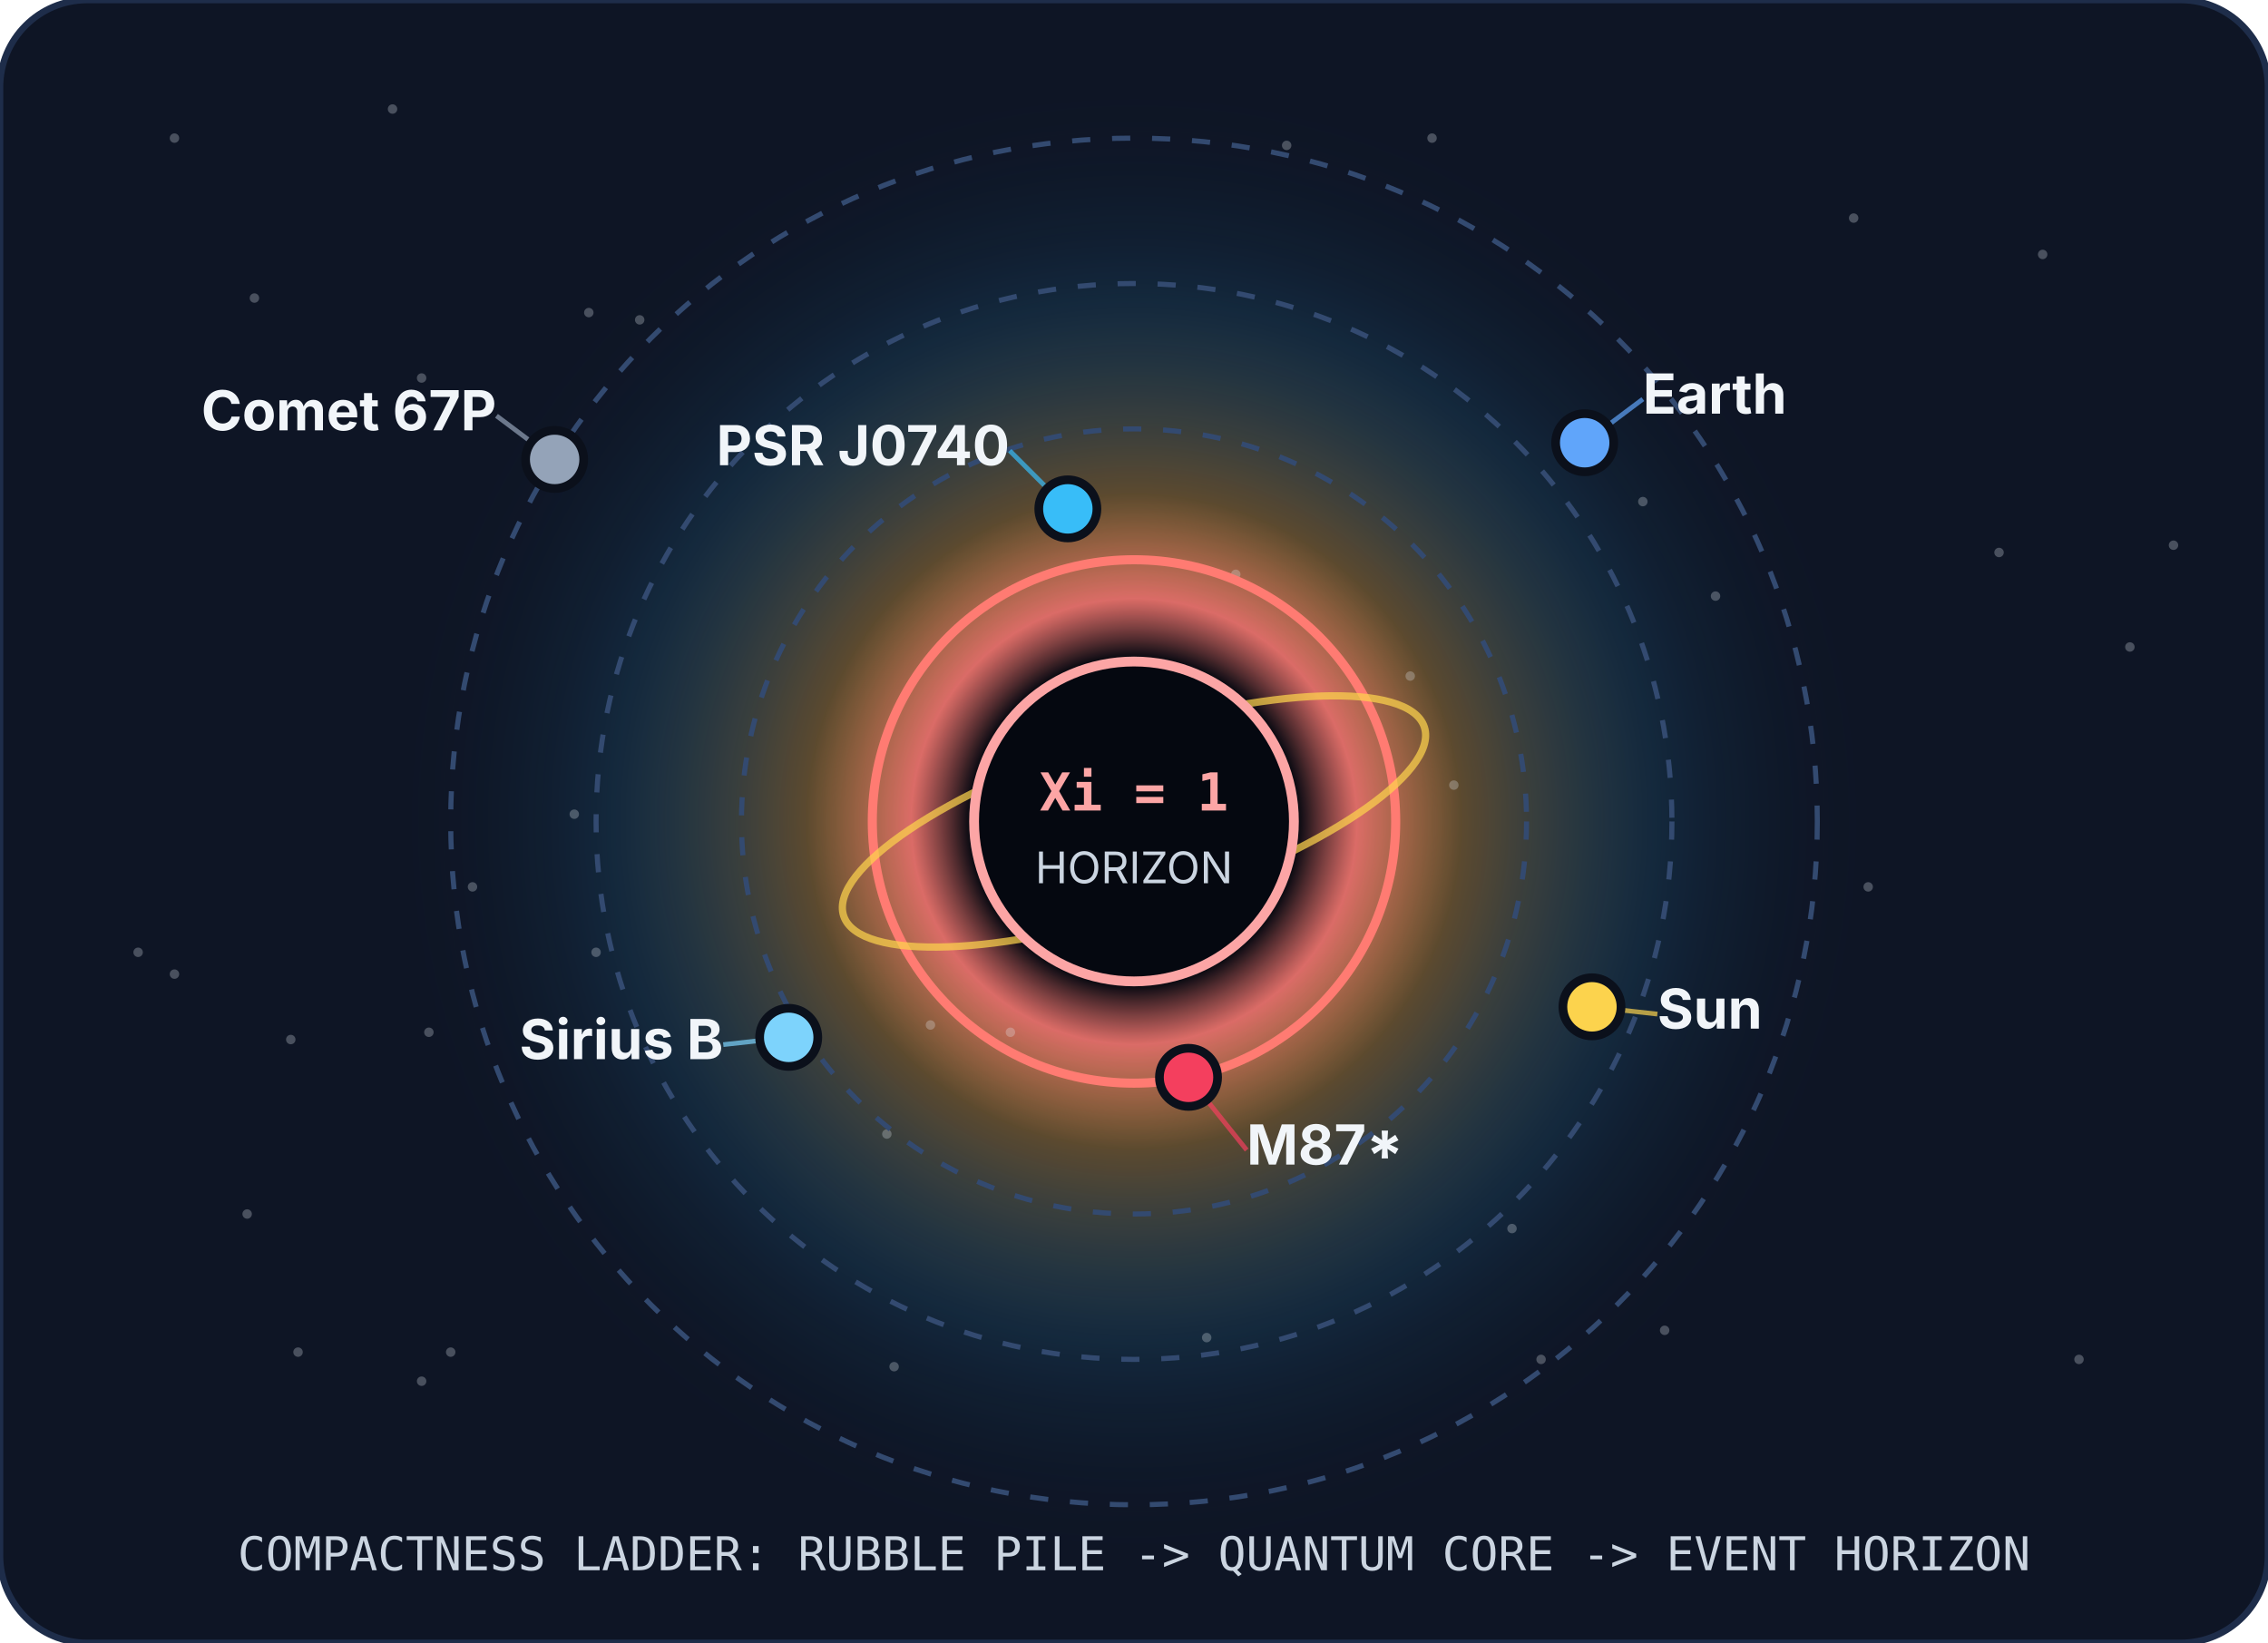
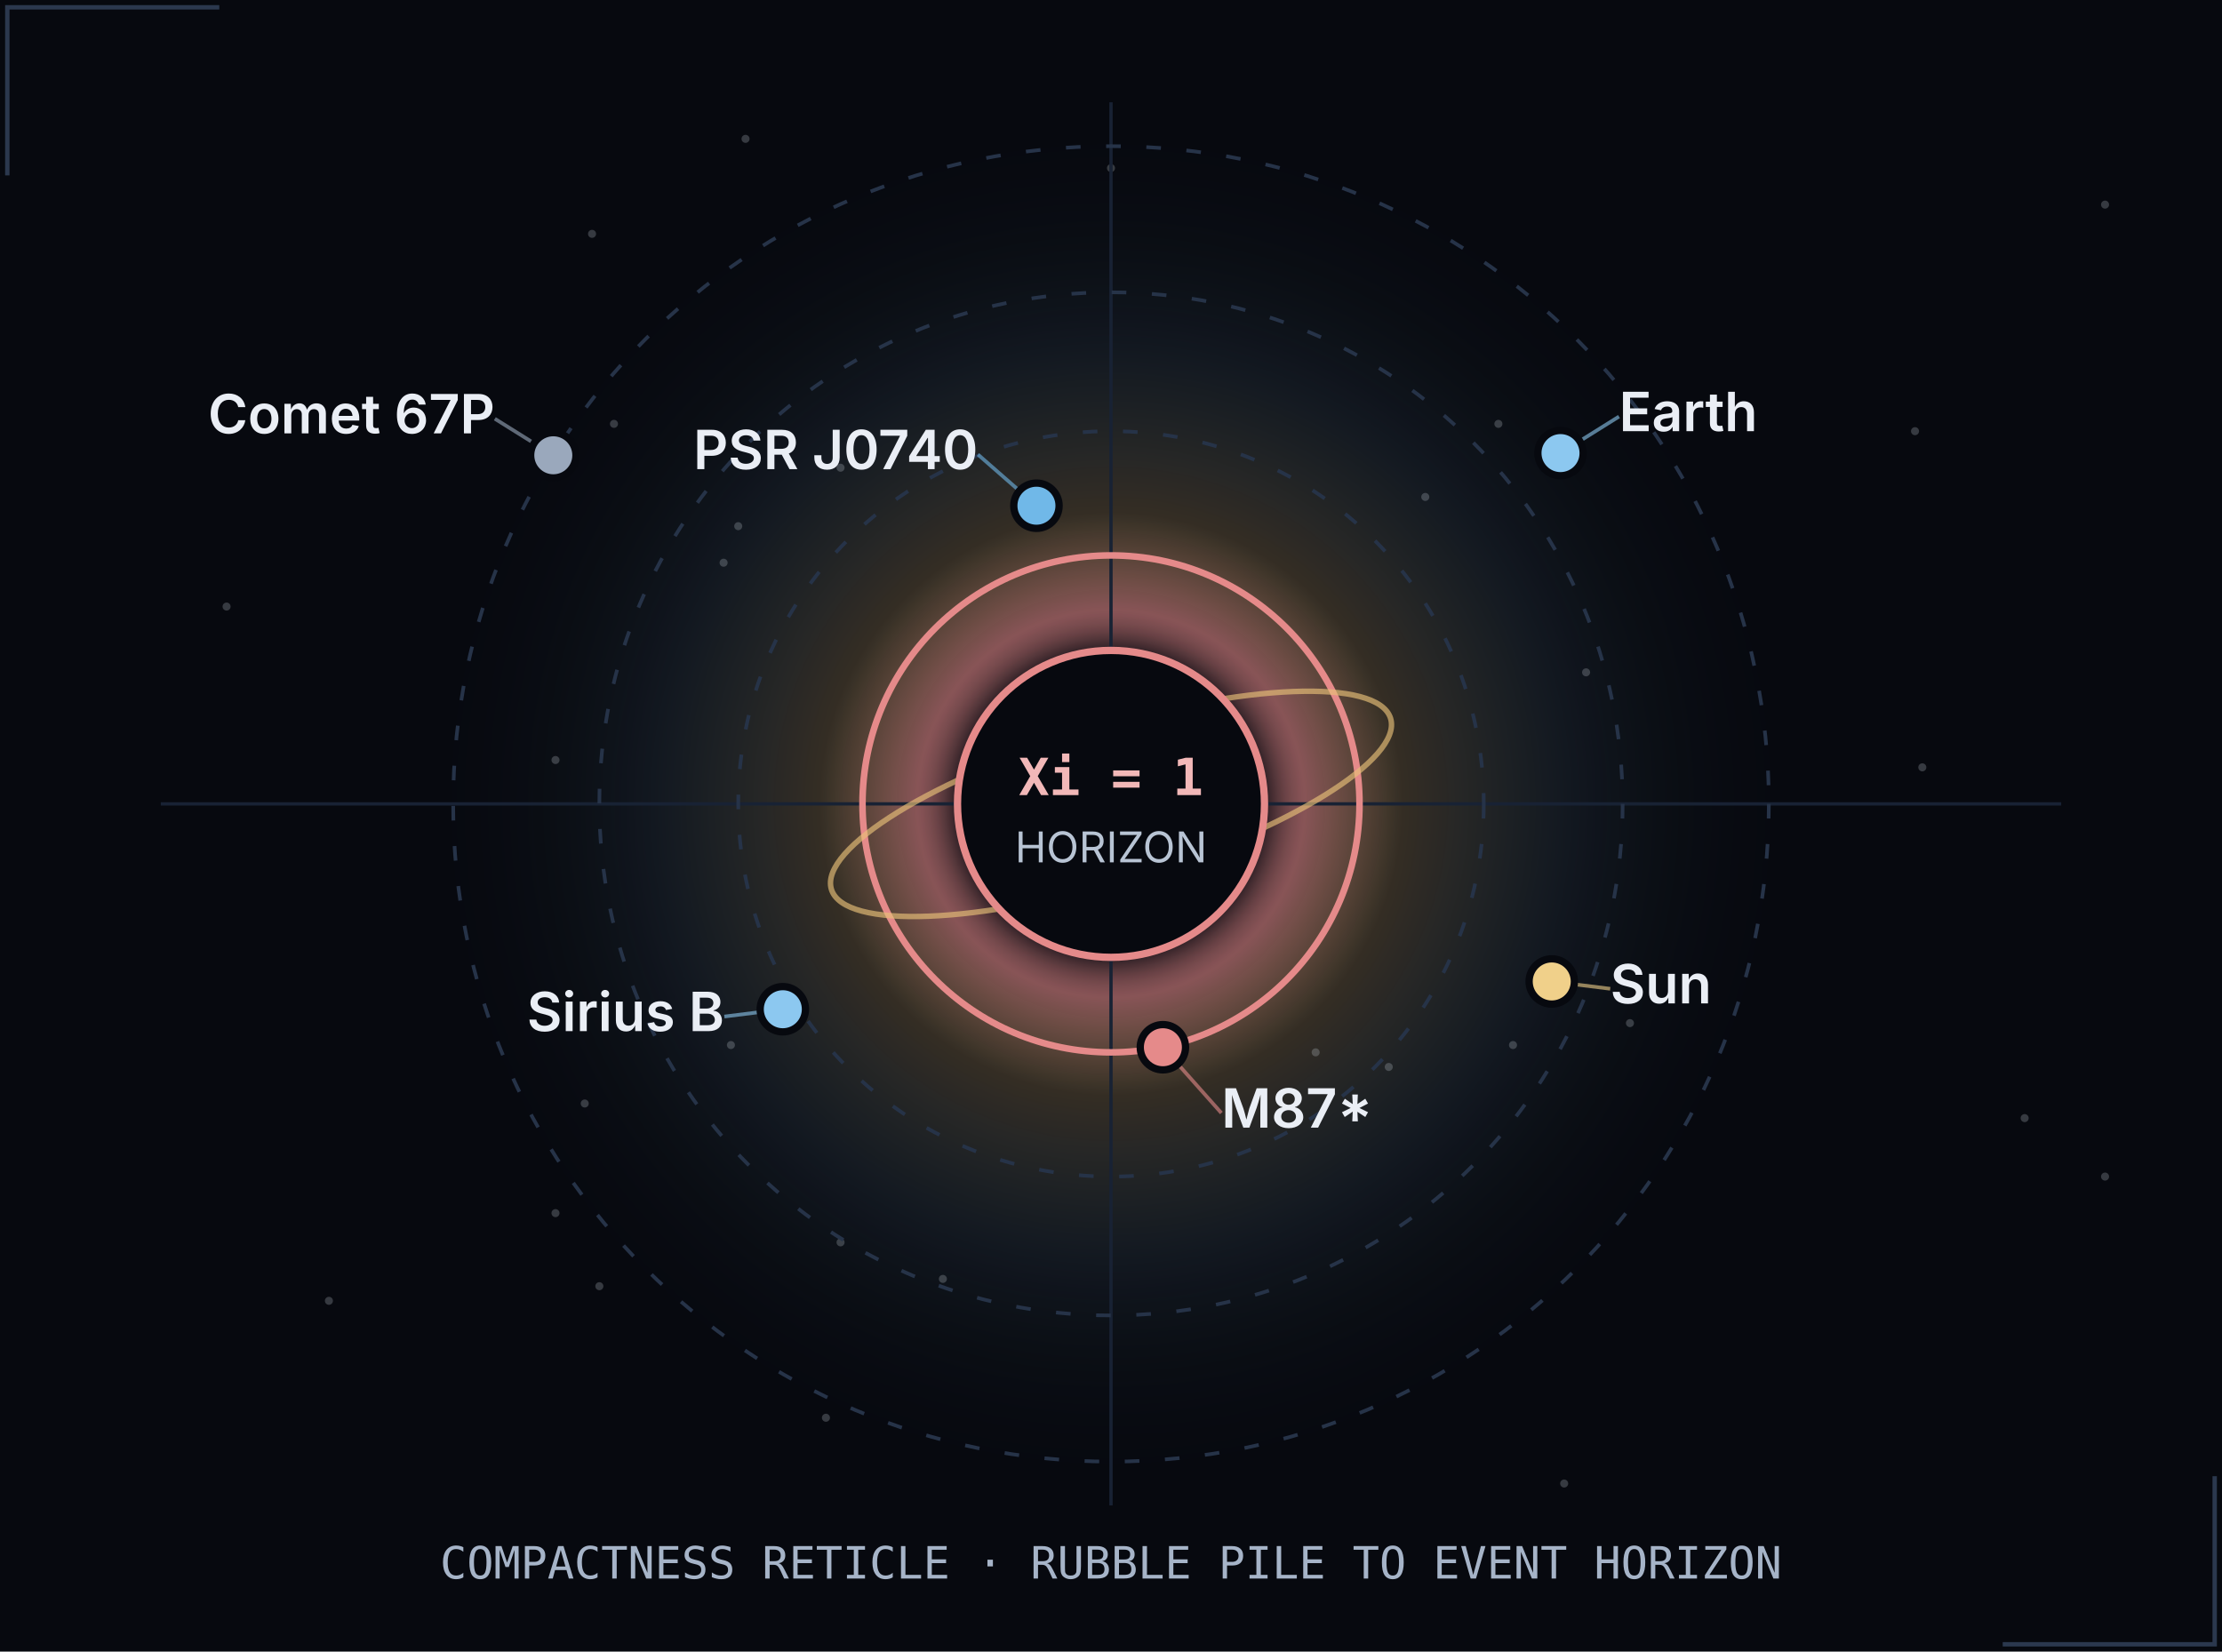
- <svg xmlns="http://www.w3.org/2000/svg" width="312pt" height="226pt" viewBox="0 0 312 226">
+ <svg xmlns="http://www.w3.org/2000/svg" width="304pt" height="226pt" viewBox="0 0 304 226">
  <defs>
    <radialGradient id="bhGlow" cx="50%" cy="50%" r="50%">
-       <stop offset="0%" stop-color="#050810" stop-opacity="1" />
-       <stop offset="22%" stop-color="#050810" stop-opacity="1" />
-       <stop offset="30%" stop-color="#FF7B72" stop-opacity="0.85" />
-       <stop offset="44%" stop-color="#F5B041" stop-opacity="0.34" />
-       <stop offset="72%" stop-color="#38BDF8" stop-opacity="0.10" />
-       <stop offset="100%" stop-color="#0B101B" stop-opacity="0" />
+       <stop offset="0%" stop-color="#07090F" stop-opacity="1" />
+       <stop offset="21%" stop-color="#07090F" stop-opacity="1" />
+       <stop offset="28%" stop-color="#E58A8A" stop-opacity="0.58" />
+       <stop offset="42%" stop-color="#E8C078" stop-opacity="0.20" />
+       <stop offset="70%" stop-color="#8CC8F0" stop-opacity="0.06" />
+       <stop offset="100%" stop-color="#07090F" stop-opacity="0" />
    </radialGradient>
  </defs>
-   <rect width="312" height="226" rx="12" fill="#0E1525" stroke="#1E2D4A" stroke-width="0.9" />
-   <circle cx="156.0" cy="113.0" r="102" fill="url(#bhGlow)" />
-   <circle cx="123.0" cy="188.0" r="0.65" fill="#E2E8F0" fill-opacity="0.28" />
-   <circle cx="293.0" cy="89.0" r="0.65" fill="#E2E8F0" fill-opacity="0.28" />
-   <circle cx="255.0" cy="30.0" r="0.65" fill="#E2E8F0" fill-opacity="0.28" />
-   <circle cx="19.0" cy="131.0" r="0.65" fill="#E2E8F0" fill-opacity="0.28" />
-   <circle cx="59.0" cy="142.0" r="0.65" fill="#E2E8F0" fill-opacity="0.28" />
-   <circle cx="212.0" cy="187.0" r="0.65" fill="#E2E8F0" fill-opacity="0.28" />
-   <circle cx="41.0" cy="186.0" r="0.65" fill="#E2E8F0" fill-opacity="0.28" />
-   <circle cx="275.0" cy="76.0" r="0.65" fill="#E2E8F0" fill-opacity="0.28" />
-   <circle cx="166.0" cy="184.0" r="0.65" fill="#E2E8F0" fill-opacity="0.28" />
-   <circle cx="170.0" cy="79.0" r="0.65" fill="#E2E8F0" fill-opacity="0.28" />
-   <circle cx="257.0" cy="122.0" r="0.65" fill="#E2E8F0" fill-opacity="0.28" />
-   <circle cx="281.0" cy="35.0" r="0.65" fill="#E2E8F0" fill-opacity="0.28" />
-   <circle cx="81.0" cy="43.0" r="0.65" fill="#E2E8F0" fill-opacity="0.28" />
-   <circle cx="122.0" cy="156.0" r="0.65" fill="#E2E8F0" fill-opacity="0.28" />
-   <circle cx="197.0" cy="19.0" r="0.65" fill="#E2E8F0" fill-opacity="0.28" />
-   <circle cx="82.0" cy="131.0" r="0.65" fill="#E2E8F0" fill-opacity="0.28" />
-   <circle cx="128.0" cy="141.0" r="0.65" fill="#E2E8F0" fill-opacity="0.28" />
-   <circle cx="139.0" cy="142.0" r="0.65" fill="#E2E8F0" fill-opacity="0.28" />
-   <circle cx="229.0" cy="183.0" r="0.65" fill="#E2E8F0" fill-opacity="0.28" />
-   <circle cx="65.0" cy="122.0" r="0.65" fill="#E2E8F0" fill-opacity="0.28" />
-   <circle cx="79.0" cy="112.0" r="0.65" fill="#E2E8F0" fill-opacity="0.28" />
-   <circle cx="58.0" cy="190.0" r="0.65" fill="#E2E8F0" fill-opacity="0.28" />
-   <circle cx="236.0" cy="82.0" r="0.65" fill="#E2E8F0" fill-opacity="0.28" />
-   <circle cx="54.0" cy="15.0" r="0.65" fill="#E2E8F0" fill-opacity="0.28" />
-   <circle cx="62.0" cy="186.0" r="0.65" fill="#E2E8F0" fill-opacity="0.28" />
-   <circle cx="200.0" cy="108.0" r="0.65" fill="#E2E8F0" fill-opacity="0.28" />
-   <circle cx="58.0" cy="52.0" r="0.65" fill="#E2E8F0" fill-opacity="0.28" />
-   <circle cx="35.0" cy="41.0" r="0.65" fill="#E2E8F0" fill-opacity="0.28" />
-   <circle cx="40.0" cy="143.0" r="0.65" fill="#E2E8F0" fill-opacity="0.28" />
-   <circle cx="208.0" cy="169.0" r="0.65" fill="#E2E8F0" fill-opacity="0.28" />
-   <circle cx="24.0" cy="134.0" r="0.65" fill="#E2E8F0" fill-opacity="0.28" />
-   <circle cx="34.0" cy="167.0" r="0.65" fill="#E2E8F0" fill-opacity="0.28" />
-   <circle cx="299.0" cy="75.0" r="0.65" fill="#E2E8F0" fill-opacity="0.28" />
-   <circle cx="24.0" cy="19.0" r="0.65" fill="#E2E8F0" fill-opacity="0.28" />
-   <circle cx="194.0" cy="93.0" r="0.65" fill="#E2E8F0" fill-opacity="0.28" />
-   <circle cx="226.0" cy="69.0" r="0.65" fill="#E2E8F0" fill-opacity="0.28" />
-   <circle cx="88.0" cy="44.0" r="0.65" fill="#E2E8F0" fill-opacity="0.28" />
-   <circle cx="177.0" cy="20.0" r="0.65" fill="#E2E8F0" fill-opacity="0.28" />
-   <circle cx="286.0" cy="187.0" r="0.65" fill="#E2E8F0" fill-opacity="0.28" />
-   <circle cx="156.0" cy="113.0" r="94.0" fill="none" stroke="#334A70" stroke-width="0.70" stroke-dasharray="2.5,3" />
-   <circle cx="156.0" cy="113.0" r="74.0" fill="none" stroke="#334A70" stroke-width="0.70" stroke-dasharray="2.5,3" />
-   <circle cx="156.0" cy="113.0" r="54.0" fill="none" stroke="#334A70" stroke-width="0.70" stroke-dasharray="2.5,3" />
-   <circle cx="156.0" cy="113.0" r="36.0" fill="none" stroke="#FF7B72" stroke-width="1.25" />
-   <ellipse cx="156.0" cy="113.0" rx="42" ry="12" fill="none" stroke="#FCD34D" stroke-width="1.0" stroke-opacity="0.72" transform="rotate(-18 156.0 113.0)" />
-   <circle cx="156.0" cy="113.0" r="22" fill="#050810" stroke="#FCA5A5" stroke-width="1.35" />
-   <text x="156.0" y="111.5" text-anchor="middle" font-family="IBM Plex Mono, monospace" font-size="7.2" font-weight="700" fill="#FCA5A5">Xi = 1</text>
-   <text x="156.0" y="121.5" text-anchor="middle" font-family="Inter, sans-serif" font-size="6.0" fill="#CBD5E1">HORIZON</text>
-   <line x1="76.3" y1="63.2" x2="68.3" y2="57.2" stroke="#94A3B8" stroke-width="0.65" stroke-opacity="0.7" />
-   <circle cx="76.3" cy="63.2" r="4.0" fill="#94A3B8" stroke="#0B101B" stroke-width="1.2" />
-   <text x="68.3" y="59.2" text-anchor="end" font-family="Inter, sans-serif" font-size="7.6" font-weight="700" fill="#F1F5F9">Comet 67P</text>
-   <line x1="218.0" y1="60.9" x2="226.0" y2="54.9" stroke="#60A5FA" stroke-width="0.65" stroke-opacity="0.7" />
-   <circle cx="218.0" cy="60.9" r="4.0" fill="#60A5FA" stroke="#0B101B" stroke-width="1.2" />
-   <text x="226.0" y="56.9" text-anchor="start" font-family="Inter, sans-serif" font-size="7.6" font-weight="700" fill="#F1F5F9">Earth</text>
-   <line x1="219.0" y1="138.5" x2="228.0" y2="139.5" stroke="#FCD34D" stroke-width="0.65" stroke-opacity="0.7" />
-   <circle cx="219.0" cy="138.5" r="4.0" fill="#FCD34D" stroke="#0B101B" stroke-width="1.2" />
-   <text x="228.0" y="141.5" text-anchor="start" font-family="Inter, sans-serif" font-size="7.6" font-weight="700" fill="#F1F5F9">Sun</text>
-   <line x1="108.5" y1="142.7" x2="99.5" y2="143.7" stroke="#7DD3FC" stroke-width="0.65" stroke-opacity="0.7" />
-   <circle cx="108.5" cy="142.7" r="4.0" fill="#7DD3FC" stroke="#0B101B" stroke-width="1.2" />
-   <text x="99.5" y="145.7" text-anchor="end" font-family="Inter, sans-serif" font-size="7.6" font-weight="700" fill="#F1F5F9">Sirius B</text>
-   <line x1="146.9" y1="70.0" x2="138.9" y2="62.0" stroke="#38BDF8" stroke-width="0.65" stroke-opacity="0.7" />
-   <circle cx="146.9" cy="70.0" r="4.0" fill="#38BDF8" stroke="#0B101B" stroke-width="1.2" />
-   <text x="138.9" y="64.0" text-anchor="end" font-family="Inter, sans-serif" font-size="7.6" font-weight="700" fill="#F1F5F9">PSR J0740</text>
-   <line x1="163.5" y1="148.2" x2="171.5" y2="158.2" stroke="#F43F5E" stroke-width="0.65" stroke-opacity="0.7" />
-   <circle cx="163.5" cy="148.2" r="4.0" fill="#F43F5E" stroke="#0B101B" stroke-width="1.2" />
-   <text x="171.5" y="160.2" text-anchor="start" font-family="Inter, sans-serif" font-size="7.6" font-weight="700" fill="#F1F5F9">M87*</text>
-   <text x="156" y="216" text-anchor="middle" font-family="IBM Plex Mono, monospace" font-size="6.4" fill="#CBD5E1">COMPACTNESS LADDER: RUBBLE PILE -&gt; QUANTUM CORE -&gt; EVENT HORIZON</text>
+   <rect width="304" height="226" fill="#07090F" />
+   <path d="M 1 24 L 1 1 L 30 1" fill="none" stroke="#2B384E" stroke-width="0.6" />
+   <path d="M 274 225 L 303 225 L 303 202" fill="none" stroke="#2B384E" stroke-width="0.6" />
+   <circle cx="152.0" cy="110.0" r="96" fill="url(#bhGlow)" />
+   <circle cx="113.0" cy="194.0" r="0.55" fill="#E2E8F0" fill-opacity="0.22" />
+   <circle cx="101.0" cy="72.0" r="0.55" fill="#E2E8F0" fill-opacity="0.22" />
+   <circle cx="129.0" cy="175.0" r="0.55" fill="#E2E8F0" fill-opacity="0.22" />
+   <circle cx="217.0" cy="92.0" r="0.55" fill="#E2E8F0" fill-opacity="0.22" />
+   <circle cx="262.0" cy="59.0" r="0.55" fill="#E2E8F0" fill-opacity="0.22" />
+   <circle cx="115.0" cy="170.0" r="0.55" fill="#E2E8F0" fill-opacity="0.22" />
+   <circle cx="205.0" cy="58.0" r="0.55" fill="#E2E8F0" fill-opacity="0.22" />
+   <circle cx="288.0" cy="28.0" r="0.55" fill="#E2E8F0" fill-opacity="0.22" />
+   <circle cx="100.0" cy="143.0" r="0.55" fill="#E2E8F0" fill-opacity="0.22" />
+   <circle cx="115.0" cy="64.0" r="0.55" fill="#E2E8F0" fill-opacity="0.22" />
+   <circle cx="263.0" cy="105.0" r="0.55" fill="#E2E8F0" fill-opacity="0.22" />
+   <circle cx="76.0" cy="104.0" r="0.55" fill="#E2E8F0" fill-opacity="0.22" />
+   <circle cx="31.0" cy="83.0" r="0.55" fill="#E2E8F0" fill-opacity="0.22" />
+   <circle cx="288.0" cy="161.0" r="0.55" fill="#E2E8F0" fill-opacity="0.22" />
+   <circle cx="214.0" cy="203.0" r="0.55" fill="#E2E8F0" fill-opacity="0.22" />
+   <circle cx="81.0" cy="32.0" r="0.55" fill="#E2E8F0" fill-opacity="0.22" />
+   <circle cx="207.0" cy="143.0" r="0.55" fill="#E2E8F0" fill-opacity="0.22" />
+   <circle cx="223.0" cy="140.0" r="0.55" fill="#E2E8F0" fill-opacity="0.22" />
+   <circle cx="45.0" cy="178.0" r="0.55" fill="#E2E8F0" fill-opacity="0.22" />
+   <circle cx="180.0" cy="144.0" r="0.55" fill="#E2E8F0" fill-opacity="0.22" />
+   <circle cx="195.0" cy="68.0" r="0.55" fill="#E2E8F0" fill-opacity="0.22" />
+   <circle cx="80.0" cy="151.0" r="0.55" fill="#E2E8F0" fill-opacity="0.22" />
+   <circle cx="82.0" cy="176.0" r="0.55" fill="#E2E8F0" fill-opacity="0.22" />
+   <circle cx="152.0" cy="23.0" r="0.55" fill="#E2E8F0" fill-opacity="0.22" />
+   <circle cx="76.0" cy="166.0" r="0.55" fill="#E2E8F0" fill-opacity="0.22" />
+   <circle cx="190.0" cy="146.0" r="0.55" fill="#E2E8F0" fill-opacity="0.22" />
+   <circle cx="84.0" cy="58.0" r="0.55" fill="#E2E8F0" fill-opacity="0.22" />
+   <circle cx="277.0" cy="153.0" r="0.55" fill="#E2E8F0" fill-opacity="0.22" />
+   <circle cx="99.0" cy="77.0" r="0.55" fill="#E2E8F0" fill-opacity="0.22" />
+   <circle cx="102.0" cy="19.0" r="0.55" fill="#E2E8F0" fill-opacity="0.22" />
+   <line x1="152.0" y1="14" x2="152.0" y2="206" stroke="#182234" stroke-width="0.45" />
+   <line x1="22" y1="110.0" x2="282" y2="110.0" stroke="#182234" stroke-width="0.45" />
+   <circle cx="152.0" cy="110.0" r="90.0" fill="none" stroke="#263348" stroke-width="0.50" stroke-dasharray="2,3.5" />
+   <circle cx="152.0" cy="110.0" r="70.0" fill="none" stroke="#263348" stroke-width="0.50" stroke-dasharray="2,3.5" />
+   <circle cx="152.0" cy="110.0" r="51.0" fill="none" stroke="#263348" stroke-width="0.50" stroke-dasharray="2,3.5" />
+   <circle cx="152.0" cy="110.0" r="34.0" fill="none" stroke="#E58A8A" stroke-width="0.90" />
+   <ellipse cx="152.0" cy="110.0" rx="40" ry="10.5" fill="none" stroke="#E8C078" stroke-width="0.75" stroke-opacity="0.65" transform="rotate(-17 152.0 110.0)" />
+   <circle cx="152.0" cy="110.0" r="21" fill="#07090F" stroke="#E58A8A" stroke-width="1.0" />
+   <text x="152.0" y="108.8" text-anchor="middle" font-family="IBM Plex Mono, monospace" font-size="7.0" font-weight="600" fill="#F2B8B8">Xi = 1</text>
+   <text x="152.0" y="118.0" text-anchor="middle" font-family="Inter, sans-serif" font-size="5.8" fill="#B8C4D4">HORIZON</text>
+   <line x1="75.7" y1="62.3" x2="67.7" y2="57.3" stroke="#9AA8BC" stroke-width="0.5" stroke-opacity="0.6" />
+   <circle cx="75.7" cy="62.3" r="3.1" fill="#9AA8BC" stroke="#07090F" stroke-width="1.0" />
+   <text x="67.7" y="59.3" text-anchor="end" font-family="Inter, sans-serif" font-size="7.4" font-weight="600" fill="#EAEEF5">Comet 67P</text>
+   <line x1="213.5" y1="62.0" x2="221.5" y2="57.0" stroke="#8CC8F0" stroke-width="0.5" stroke-opacity="0.6" />
+   <circle cx="213.5" cy="62.0" r="3.1" fill="#8CC8F0" stroke="#07090F" stroke-width="1.0" />
+   <text x="221.5" y="59.0" text-anchor="start" font-family="Inter, sans-serif" font-size="7.4" font-weight="600" fill="#EAEEF5">Earth</text>
+   <line x1="212.3" y1="134.3" x2="220.3" y2="135.3" stroke="#F0D08A" stroke-width="0.5" stroke-opacity="0.6" />
+   <circle cx="212.3" cy="134.3" r="3.1" fill="#F0D08A" stroke="#07090F" stroke-width="1.0" />
+   <text x="220.3" y="137.3" text-anchor="start" font-family="Inter, sans-serif" font-size="7.4" font-weight="600" fill="#EAEEF5">Sun</text>
+   <line x1="107.1" y1="138.1" x2="99.1" y2="139.1" stroke="#8CC8F0" stroke-width="0.5" stroke-opacity="0.6" />
+   <circle cx="107.1" cy="138.1" r="3.1" fill="#8CC8F0" stroke="#07090F" stroke-width="1.0" />
+   <text x="99.1" y="141.1" text-anchor="end" font-family="Inter, sans-serif" font-size="7.4" font-weight="600" fill="#EAEEF5">Sirius B</text>
+   <line x1="141.8" y1="69.2" x2="133.8" y2="62.2" stroke="#70B8E8" stroke-width="0.5" stroke-opacity="0.6" />
+   <circle cx="141.8" cy="69.2" r="3.1" fill="#70B8E8" stroke="#07090F" stroke-width="1.0" />
+   <text x="133.8" y="64.2" text-anchor="end" font-family="Inter, sans-serif" font-size="7.4" font-weight="600" fill="#EAEEF5">PSR J0740</text>
+   <line x1="159.1" y1="143.3" x2="167.1" y2="152.3" stroke="#E58A8A" stroke-width="0.5" stroke-opacity="0.6" />
+   <circle cx="159.1" cy="143.3" r="3.1" fill="#E58A8A" stroke="#07090F" stroke-width="1.0" />
+   <text x="167.1" y="154.3" text-anchor="start" font-family="Inter, sans-serif" font-size="7.4" font-weight="600" fill="#EAEEF5">M87*</text>
+   <text x="152" y="216" text-anchor="middle" font-family="IBM Plex Mono, monospace" font-size="6.1" fill="#A6B4C8">COMPACTNESS RETICLE · RUBBLE PILE TO EVENT HORIZON</text>
</svg>
